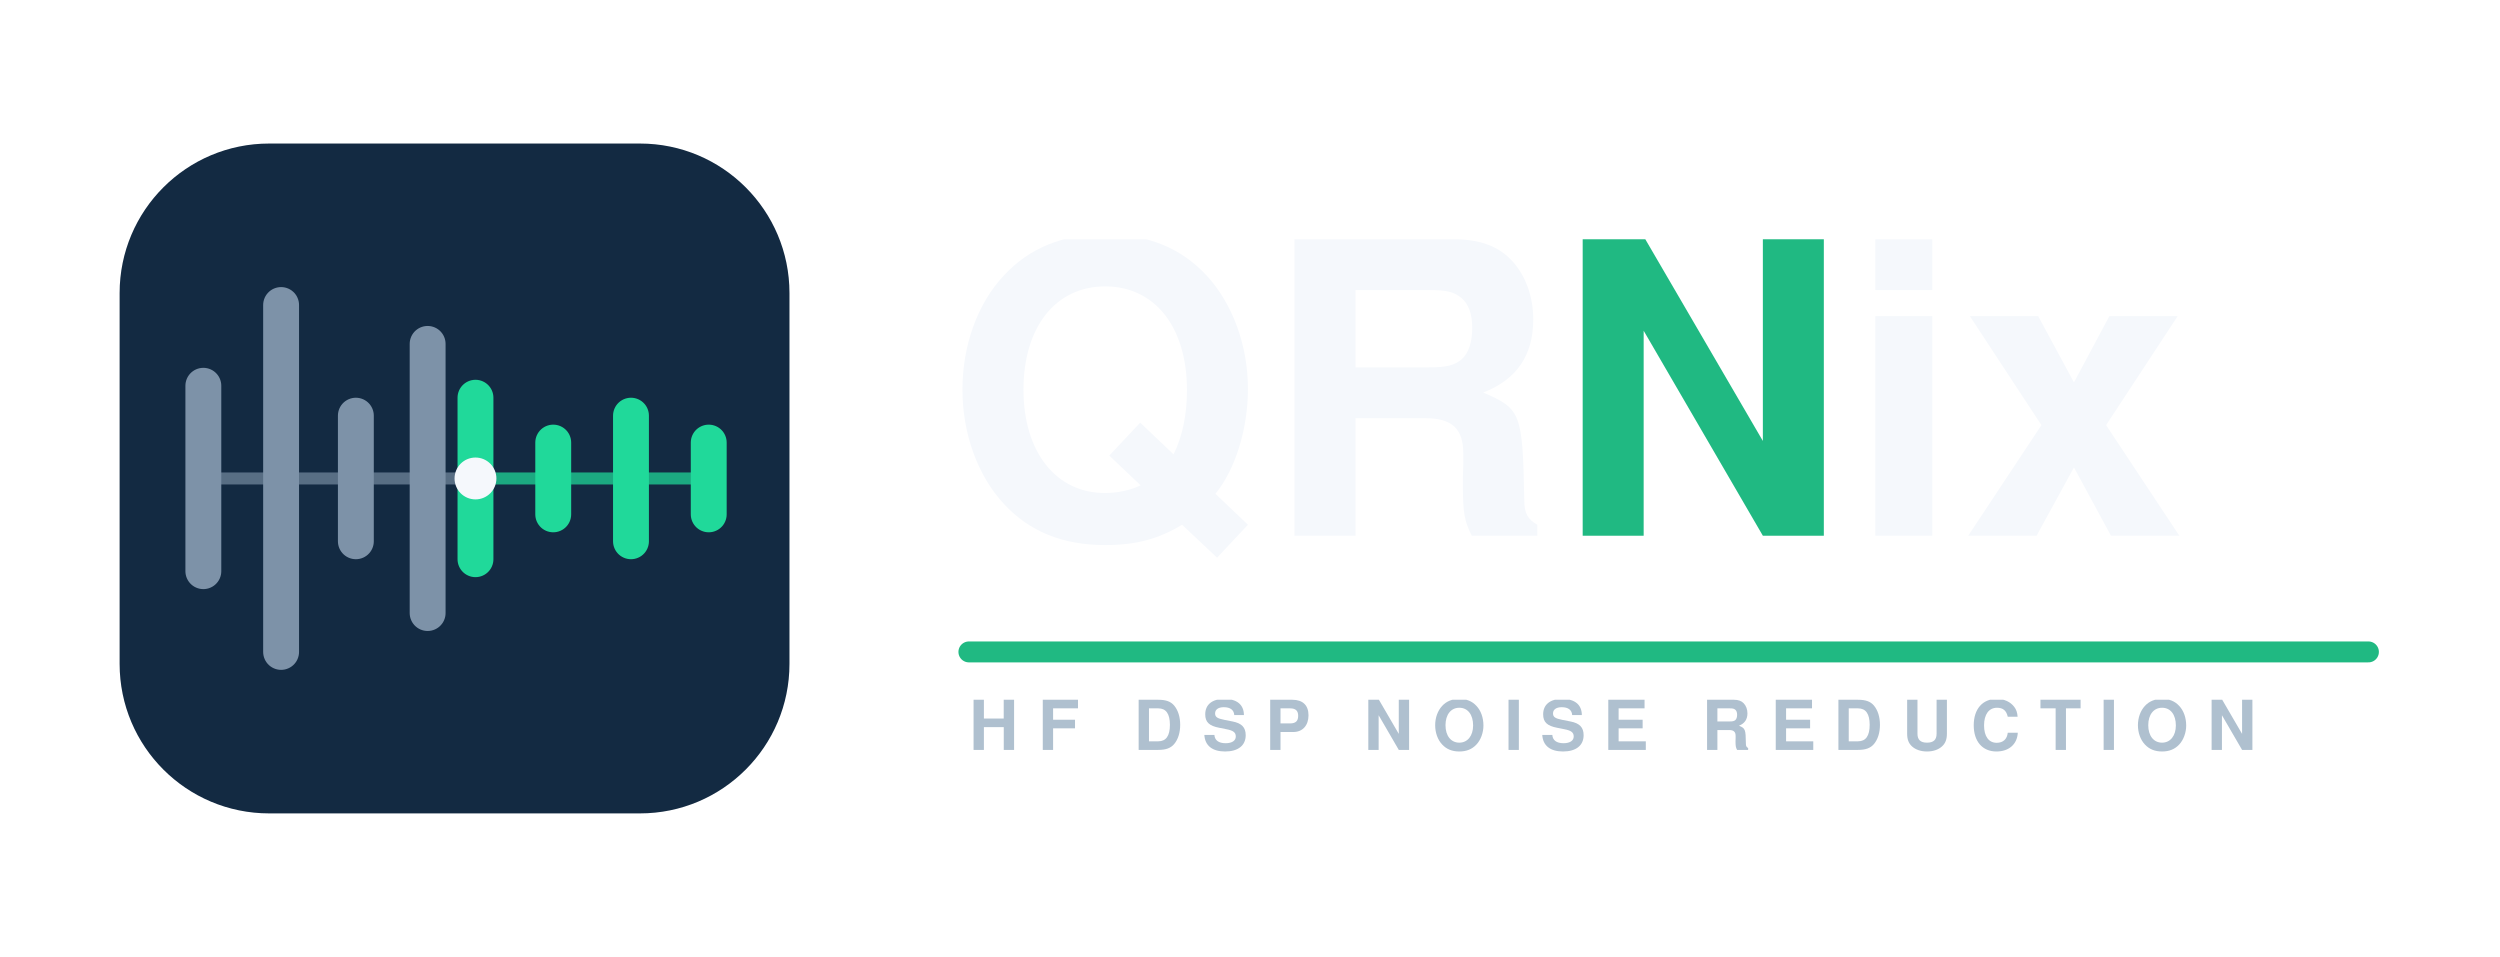
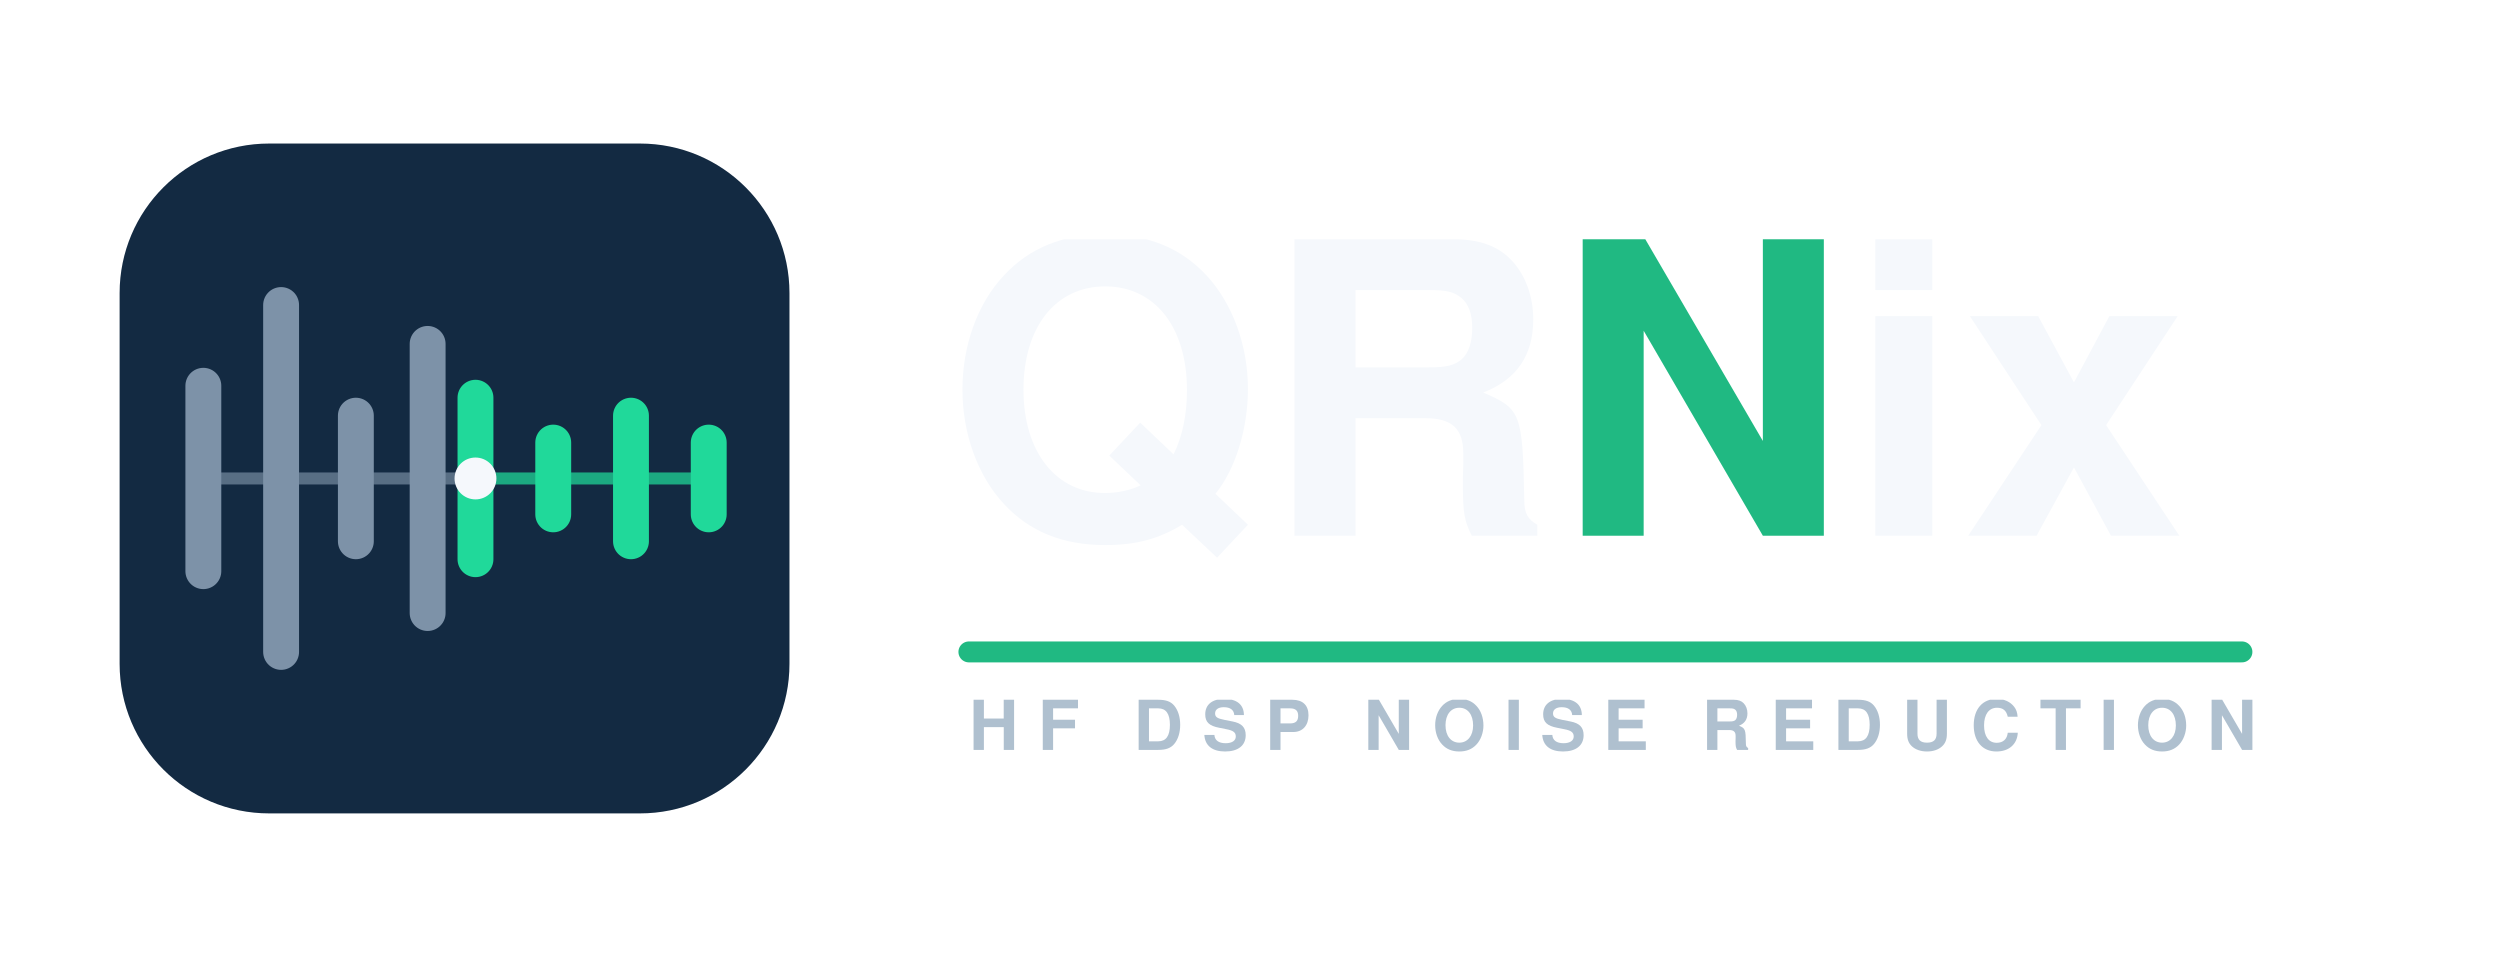
<svg xmlns="http://www.w3.org/2000/svg" xmlns:xlink="http://www.w3.org/1999/xlink" viewBox="0 0 836 320" role="img" aria-labelledby="title desc">
  <g transform="translate(40 48)">
    <rect width="224" height="224" rx="50" fill="#132A42" />
    <path d="M28 112 H113" fill="none" stroke="#7D92A8" stroke-width="4" stroke-linecap="round" opacity=".65" />
    <path d="M125 112 H197" fill="none" stroke="#20D99A" stroke-width="4" stroke-linecap="round" opacity=".72" />
    <path d="M28 81 V143 M54 54 V170 M79 91 V133 M103 67 V157" fill="none" stroke="#7D92A8" stroke-width="12" stroke-linecap="round" />
    <path d="M119 85 V139 M145 100 V124 M171 91 V133 M197 100 V124" fill="none" stroke="#20D99A" stroke-width="12" stroke-linecap="round" />
    <circle cx="119" cy="112" r="7" fill="#F5F8FC" />
  </g>
  <svg x="316" y="80" width="416" height="136" viewBox="0 0 416 136" aria-hidden="true">
    <defs>
      <g>
        <g id="word-dark-glyph-0-0">
          <path d="M 90.438 -14.016 C 97.109 -22.172 101.312 -35.766 101.312 -49.094 C 101.312 -63.641 96.156 -77.656 87.453 -87.047 C 78.875 -96.281 67.734 -100.781 53.578 -100.781 C 39.438 -100.781 28.281 -96.281 19.719 -87.047 C 10.875 -77.656 5.844 -63.641 5.844 -48.828 C 5.844 -34 11.016 -19.984 19.719 -10.609 C 28.281 -1.359 39.438 3.125 53.578 3.125 C 63.922 3.125 71.406 1.094 79.281 -3.672 L 90.984 7.344 L 101.312 -3.672 Z M 65.281 -37.812 L 54.938 -26.797 L 65.422 -16.859 C 62.156 -15.234 57.797 -14.281 53.453 -14.281 C 37.125 -14.281 26.25 -28.016 26.25 -48.828 C 26.25 -69.766 36.984 -83.375 53.578 -83.375 C 70.172 -83.375 80.922 -69.766 80.922 -48.688 C 80.922 -40.531 79.422 -33.188 76.438 -27.203 Z M 65.281 -37.812 " />
        </g>
        <g id="word-dark-glyph-0-1">
          <path d="M 31.281 -39.297 L 54.672 -39.297 C 63.516 -39.297 67.312 -35.766 67.312 -27.609 L 67.312 -23.531 C 67.188 -20.938 67.188 -18.5 67.188 -17 C 67.188 -7.609 67.734 -4.766 70.172 0 L 92.078 0 L 92.078 -3.672 C 88.938 -5.438 87.719 -7.484 87.719 -11.828 C 87.172 -41.078 86.625 -42.438 73.984 -47.875 C 85.141 -52.219 90.719 -60.25 90.719 -72.359 C 90.719 -80.234 87.984 -87.453 83.234 -92.344 C 78.75 -96.969 72.484 -99.141 64.062 -99.141 L 10.875 -99.141 L 10.875 0 L 31.281 0 Z M 31.281 -56.297 L 31.281 -82.141 L 55.891 -82.141 C 61.75 -82.141 64.062 -81.594 66.641 -79.562 C 69.094 -77.516 70.312 -74.125 70.312 -69.5 C 70.312 -64.734 69.094 -60.922 66.641 -58.891 C 64.328 -56.984 61.75 -56.297 55.891 -56.297 Z M 31.281 -56.297 " />
        </g>
        <g id="word-dark-glyph-0-2">
          <path d="M 69.5 0 L 89.891 0 L 89.891 -99.141 L 69.5 -99.141 L 69.5 -31.688 L 30.188 -99.141 L 9.25 -99.141 L 9.25 0 L 29.641 0 L 29.641 -68.547 Z M 69.5 0 " />
        </g>
        <g id="word-dark-glyph-0-3">
          <path d="M 28.156 -73.438 L 9.109 -73.438 L 9.109 0 L 28.156 0 Z M 28.156 -99.141 L 9.109 -99.141 L 9.109 -82.141 L 28.156 -82.141 Z M 28.156 -99.141 " />
        </g>
        <g id="word-dark-glyph-0-4">
          <path d="M 48.281 -36.984 L 72.219 -73.438 L 49.375 -73.438 L 37.531 -51.266 L 25.562 -73.438 L 2.719 -73.438 L 26.656 -36.984 L 2.172 0 L 25.031 0 L 37.531 -22.844 L 49.906 0 L 72.766 0 Z M 48.281 -36.984 " />
        </g>
      </g>
    </defs>
    <g fill="rgb(96.078%, 97.255%, 98.824%)" fill-opacity="1">
      <use xlink:href="#word-dark-glyph-0-0" x="0" y="99.144" />
      <use xlink:href="#word-dark-glyph-0-1" x="106" y="99.144" />
    </g>
    <g fill="rgb(12.549%, 72.549%, 50.98%)" fill-opacity="1">
      <use xlink:href="#word-dark-glyph-0-2" x="204" y="99.144" />
    </g>
    <g fill="rgb(96.078%, 97.255%, 98.824%)" fill-opacity="1">
      <use xlink:href="#word-dark-glyph-0-3" x="302" y="99.144" />
      <use xlink:href="#word-dark-glyph-0-4" x="340" y="99.144" />
    </g>
  </svg>
-   <line x1="324" y1="218" x2="792" y2="218" stroke="#20B982" stroke-width="7" stroke-linecap="round" />
+   <line x1="324" y1="218" x2="749.7" y2="218" stroke="#20B982" stroke-width="7" stroke-linecap="round" />
  <svg x="324" y="234" width="431" height="23" viewBox="0 0 431 23" aria-hidden="true">
    <defs>
      <g>
        <g id="desc-dark-glyph-0-0">
          <path d="M 11.656 -7.609 L 11.656 0 L 15.109 0 L 15.109 -16.766 L 11.641 -16.766 L 11.641 -10.484 L 5.016 -10.484 L 5.016 -16.766 L 1.562 -16.766 L 1.562 0 L 5.016 0 L 5.016 -7.609 Z M 11.656 -7.609 " />
        </g>
        <g id="desc-dark-glyph-0-1">
          <path d="M 5.156 -7.219 L 12.484 -7.219 L 12.484 -10.094 L 5.156 -10.094 L 5.156 -13.891 L 13.484 -13.891 L 13.484 -16.766 L 1.703 -16.766 L 1.703 0 L 5.156 0 Z M 5.156 -7.219 " />
        </g>
        <g id="desc-dark-glyph-0-2">
</g>
        <g id="desc-dark-glyph-0-3">
          <path d="M 1.766 0 L 8.328 0 C 10.875 0 12.484 -0.594 13.641 -1.953 C 14.953 -3.516 15.656 -5.766 15.656 -8.391 C 15.656 -11 14.953 -13.25 13.641 -14.828 C 12.484 -16.188 10.906 -16.766 8.328 -16.766 L 1.766 -16.766 Z M 5.219 -2.875 L 5.219 -13.891 L 8.328 -13.891 C 10.922 -13.891 12.219 -12.078 12.219 -8.375 C 12.219 -4.688 10.922 -2.875 8.328 -2.875 Z M 5.219 -2.875 " />
        </g>
        <g id="desc-dark-glyph-0-4">
          <path d="M 13.969 -11.656 C 13.938 -15.141 11.609 -17.047 7.391 -17.047 C 3.359 -17.047 1.031 -15.156 1.031 -11.891 C 1.031 -9.297 2.344 -8.031 5.75 -7.391 L 8.094 -6.922 C 10.391 -6.484 11.25 -5.844 11.25 -4.484 C 11.25 -3.078 9.953 -2.234 7.859 -2.234 C 5.516 -2.234 4.203 -3.219 4.094 -5.016 L 0.734 -5.016 C 0.938 -1.422 3.406 0.531 7.688 0.531 C 12 0.531 14.562 -1.469 14.562 -4.906 C 14.562 -7.547 13.219 -8.922 10.125 -9.516 L 7.5 -10.031 C 5.031 -10.516 4.328 -11 4.328 -12.219 C 4.328 -13.484 5.422 -14.281 7.219 -14.281 C 9.406 -14.281 10.625 -13.359 10.734 -11.656 Z M 13.969 -11.656 " />
        </g>
        <g id="desc-dark-glyph-0-5">
          <path d="M 5.203 -5.984 L 9.5 -5.984 C 12.578 -5.984 14.562 -8.172 14.562 -11.562 C 14.562 -14.922 12.656 -16.766 9.156 -16.766 L 1.75 -16.766 L 1.75 0 L 5.203 0 Z M 5.203 -8.859 L 5.203 -13.891 L 8.422 -13.891 C 10.266 -13.891 11.109 -13.094 11.109 -11.391 C 11.109 -9.656 10.266 -8.859 8.422 -8.859 Z M 5.203 -8.859 " />
        </g>
        <g id="desc-dark-glyph-0-6">
          <path d="M 11.75 0 L 15.203 0 L 15.203 -16.766 L 11.75 -16.766 L 11.75 -5.359 L 5.109 -16.766 L 1.562 -16.766 L 1.562 0 L 5.016 0 L 5.016 -11.594 Z M 11.75 0 " />
        </g>
        <g id="desc-dark-glyph-0-7">
          <path d="M 8.969 -17.047 C 6.625 -17.047 4.688 -16.266 3.266 -14.719 C 1.766 -13.109 0.922 -10.766 0.922 -8.25 C 0.922 -5.75 1.766 -3.375 3.266 -1.797 C 4.719 -0.234 6.594 0.531 9 0.531 C 11.391 0.531 13.266 -0.234 14.719 -1.797 C 16.172 -3.328 17.062 -5.766 17.062 -8.141 C 17.062 -10.766 16.219 -13.141 14.719 -14.719 C 13.25 -16.312 11.406 -17.047 8.969 -17.047 Z M 9 -14.094 C 11.828 -14.094 13.609 -11.797 13.609 -8.172 C 13.609 -4.719 11.75 -2.422 9 -2.422 C 6.188 -2.422 4.375 -4.719 4.375 -8.25 C 4.375 -11.797 6.188 -14.094 9 -14.094 Z M 9 -14.094 " />
        </g>
        <g id="desc-dark-glyph-0-8">
          <path d="M 4.906 -16.766 L 1.453 -16.766 L 1.453 0 L 4.906 0 Z M 4.906 -16.766 " />
        </g>
        <g id="desc-dark-glyph-0-9">
          <path d="M 5.266 -7.219 L 13.297 -7.219 L 13.297 -10.094 L 5.266 -10.094 L 5.266 -13.891 L 13.938 -13.891 L 13.938 -16.766 L 1.812 -16.766 L 1.812 0 L 14.359 0 L 14.359 -2.875 L 5.266 -2.875 Z M 5.266 -7.219 " />
        </g>
        <g id="desc-dark-glyph-0-10">
          <path d="M 5.297 -6.641 L 9.25 -6.641 C 10.734 -6.641 11.391 -6.047 11.391 -4.672 L 11.391 -3.984 C 11.359 -3.547 11.359 -3.125 11.359 -2.875 C 11.359 -1.281 11.453 -0.812 11.875 0 L 15.578 0 L 15.578 -0.625 C 15.047 -0.922 14.828 -1.266 14.828 -2 C 14.75 -6.953 14.656 -7.172 12.516 -8.094 C 14.391 -8.828 15.344 -10.188 15.344 -12.234 C 15.344 -13.562 14.875 -14.781 14.078 -15.609 C 13.312 -16.406 12.266 -16.766 10.828 -16.766 L 1.844 -16.766 L 1.844 0 L 5.297 0 Z M 5.297 -9.516 L 5.297 -13.891 L 9.453 -13.891 C 10.438 -13.891 10.828 -13.797 11.266 -13.453 C 11.688 -13.109 11.891 -12.531 11.891 -11.75 C 11.891 -10.953 11.688 -10.297 11.266 -9.953 C 10.875 -9.641 10.438 -9.516 9.453 -9.516 Z M 5.297 -9.516 " />
        </g>
        <g id="desc-dark-glyph-0-11">
          <path d="M 11.594 -16.766 L 11.594 -5.406 C 11.594 -3.375 10.562 -2.422 8.391 -2.422 C 6.234 -2.422 5.203 -3.375 5.203 -5.406 L 5.203 -16.766 L 1.75 -16.766 L 1.75 -5.406 C 1.75 -3.516 2.25 -2.188 3.375 -1.172 C 4.594 -0.062 6.375 0.531 8.391 0.531 C 10.422 0.531 12.188 -0.062 13.406 -1.172 C 14.531 -2.188 15.047 -3.516 15.047 -5.406 L 15.047 -16.766 Z M 11.594 -16.766 " />
        </g>
        <g id="desc-dark-glyph-0-12">
          <path d="M 15.688 -11.094 C 15.578 -12.531 15.266 -13.453 14.562 -14.391 C 13.266 -16.094 11.203 -17.047 8.688 -17.047 C 3.953 -17.047 1.016 -13.656 1.016 -8.234 C 1.016 -2.828 3.938 0.531 8.609 0.531 C 12.781 0.531 15.547 -1.891 15.75 -5.734 L 12.391 -5.734 C 12.172 -3.594 10.828 -2.375 8.688 -2.375 C 6.031 -2.375 4.469 -4.531 4.469 -8.188 C 4.469 -11.891 6.094 -14.094 8.812 -14.094 C 10.812 -14.094 11.938 -13.141 12.391 -11.094 Z M 15.688 -11.094 " />
        </g>
        <g id="desc-dark-glyph-0-13">
          <path d="M 8.859 -13.891 L 13.75 -13.891 L 13.75 -16.766 L 0.328 -16.766 L 0.328 -13.891 L 5.406 -13.891 L 5.406 0 L 8.859 0 Z M 8.859 -13.891 " />
        </g>
      </g>
    </defs>
    <g fill="rgb(68.627%, 75.294%, 81.176%)" fill-opacity="1">
      <use xlink:href="#desc-dark-glyph-0-0" x="0" y="16.767" />
      <use xlink:href="#desc-dark-glyph-0-1" x="23" y="16.767" />
      <use xlink:href="#desc-dark-glyph-0-2" x="43" y="16.767" />
      <use xlink:href="#desc-dark-glyph-0-3" x="55" y="16.767" />
      <use xlink:href="#desc-dark-glyph-0-4" x="78" y="16.767" />
      <use xlink:href="#desc-dark-glyph-0-5" x="99" y="16.767" />
      <use xlink:href="#desc-dark-glyph-0-2" x="120" y="16.767" />
      <use xlink:href="#desc-dark-glyph-0-6" x="132" y="16.767" />
      <use xlink:href="#desc-dark-glyph-0-7" x="155" y="16.767" />
      <use xlink:href="#desc-dark-glyph-0-8" x="179" y="16.767" />
      <use xlink:href="#desc-dark-glyph-0-4" x="191" y="16.767" />
      <use xlink:href="#desc-dark-glyph-0-9" x="212" y="16.767" />
      <use xlink:href="#desc-dark-glyph-0-2" x="233" y="16.767" />
      <use xlink:href="#desc-dark-glyph-0-10" x="245" y="16.767" />
      <use xlink:href="#desc-dark-glyph-0-9" x="268" y="16.767" />
      <use xlink:href="#desc-dark-glyph-0-3" x="289" y="16.767" />
      <use xlink:href="#desc-dark-glyph-0-11" x="312" y="16.767" />
      <use xlink:href="#desc-dark-glyph-0-12" x="335" y="16.767" />
      <use xlink:href="#desc-dark-glyph-0-13" x="358" y="16.767" />
      <use xlink:href="#desc-dark-glyph-0-8" x="378" y="16.767" />
      <use xlink:href="#desc-dark-glyph-0-7" x="390" y="16.767" />
      <use xlink:href="#desc-dark-glyph-0-6" x="414" y="16.767" />
    </g>
  </svg>
</svg>
